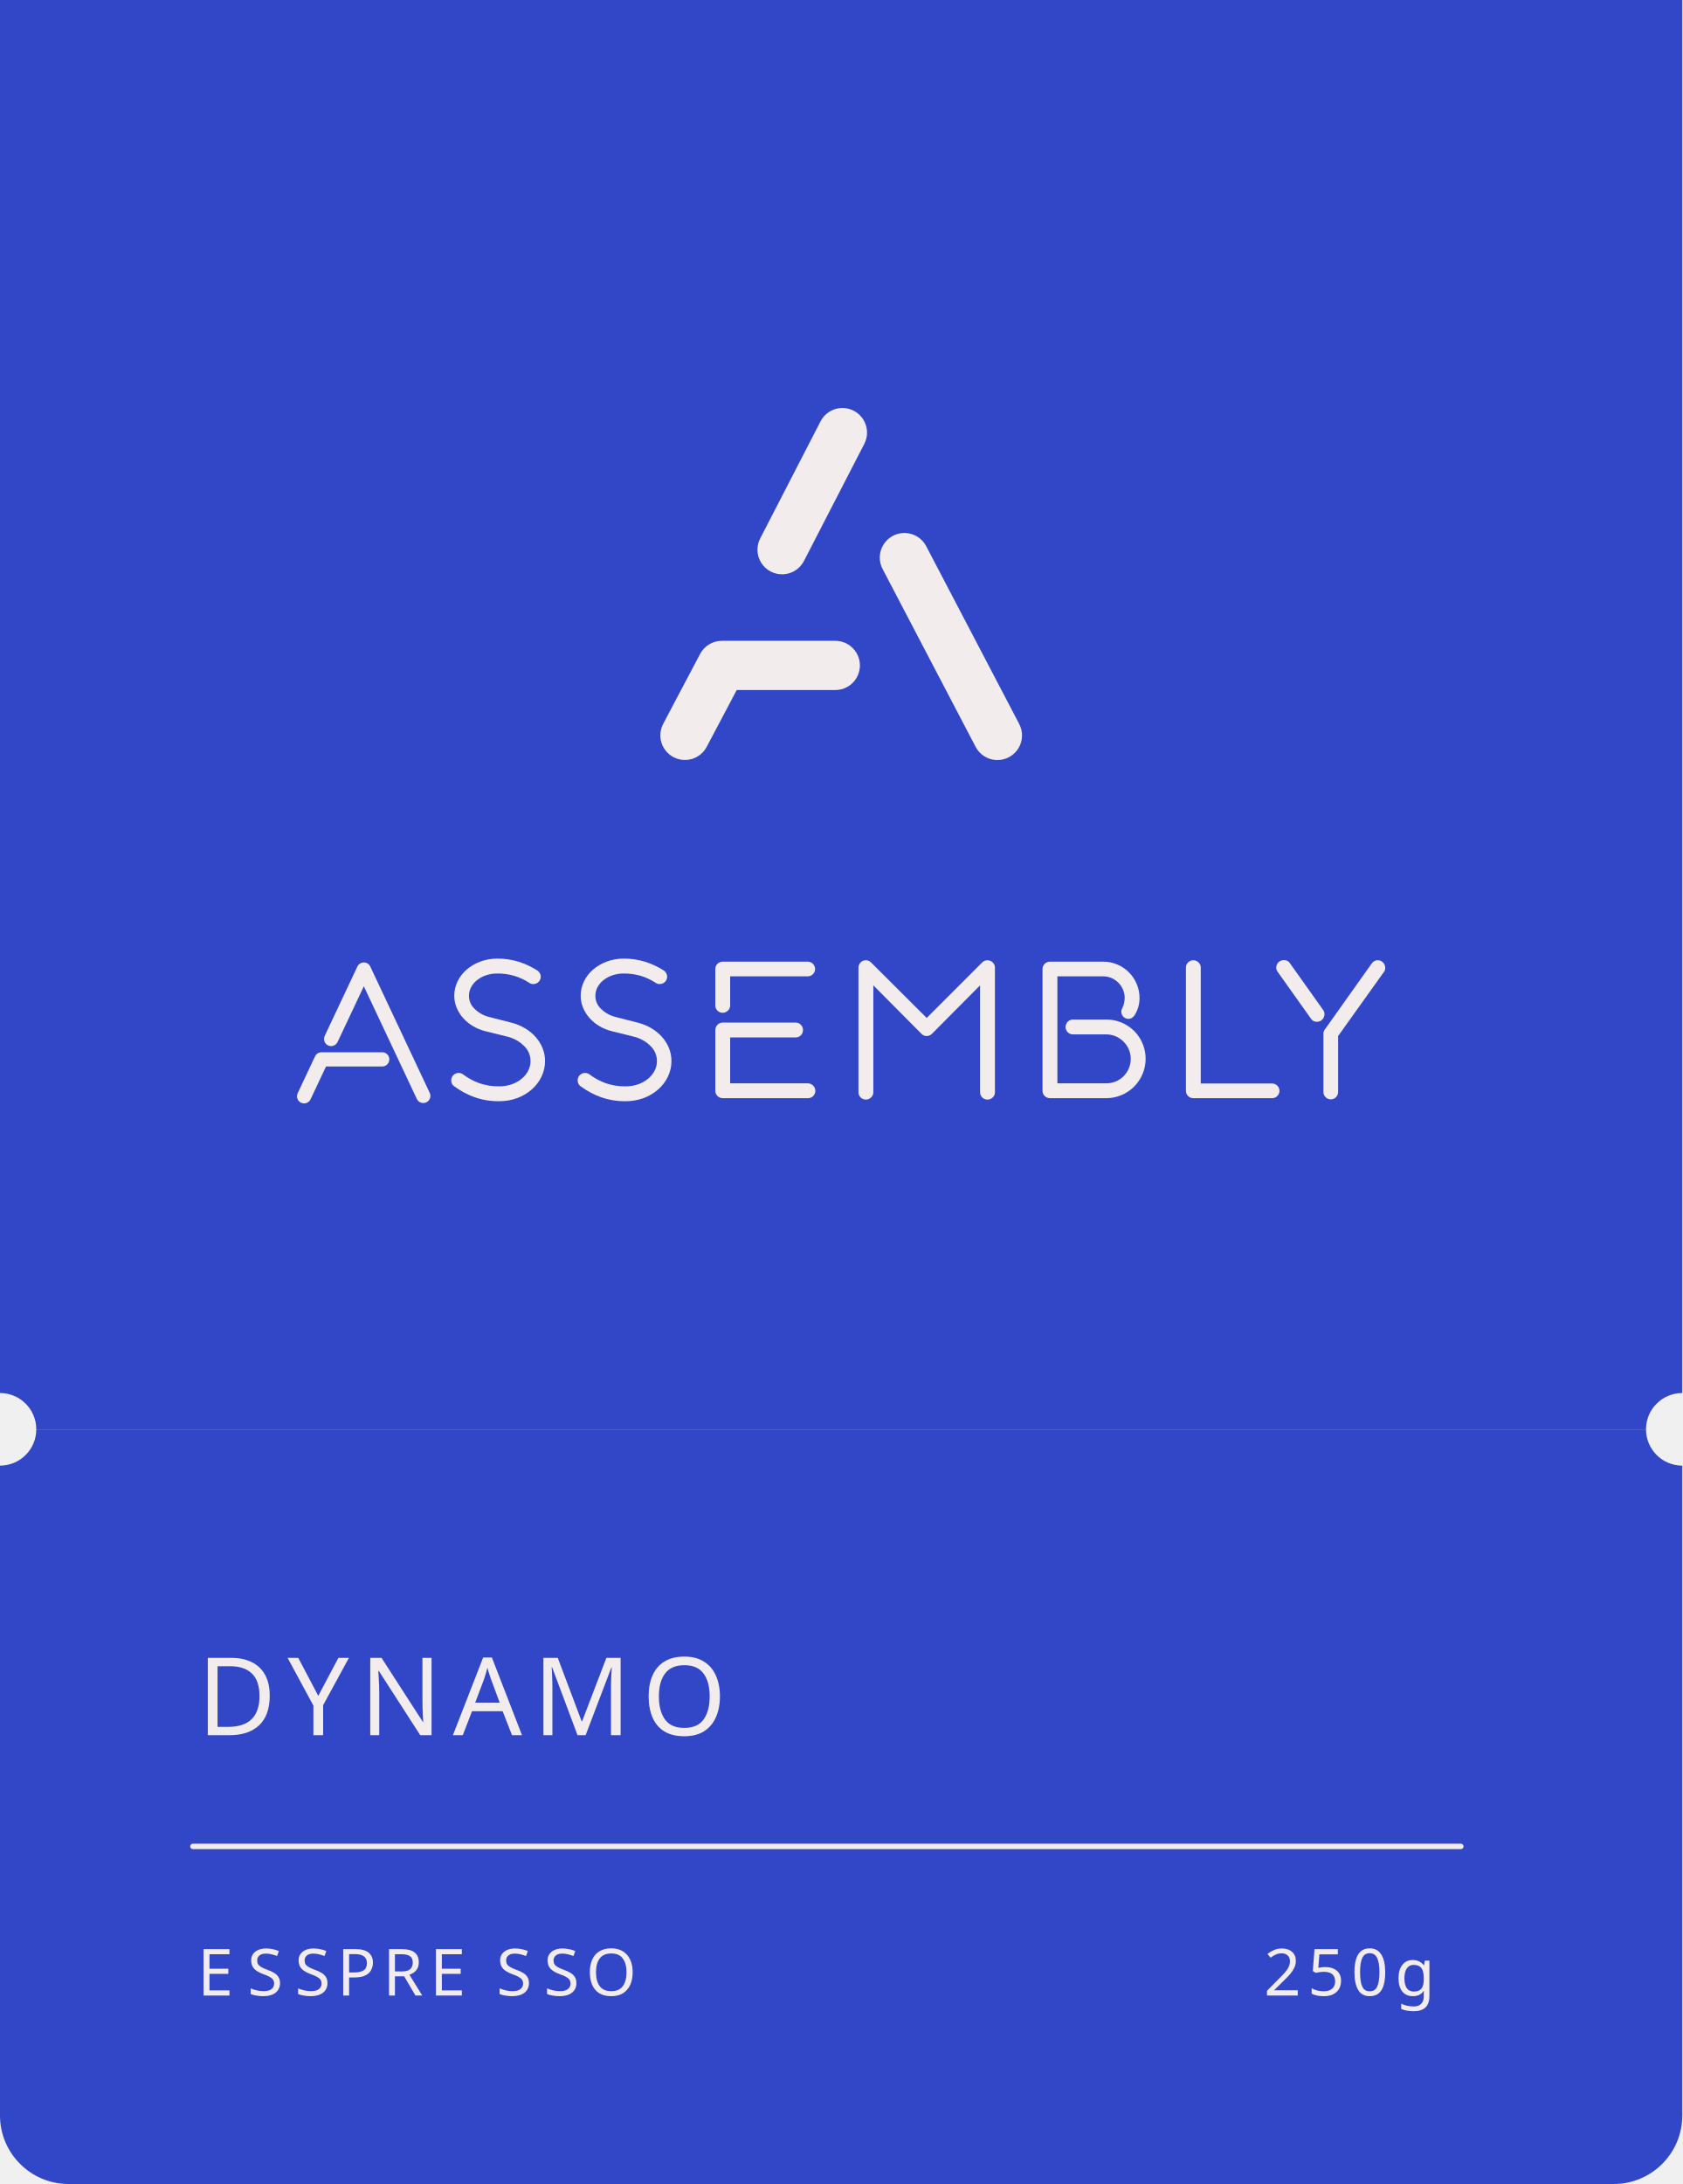
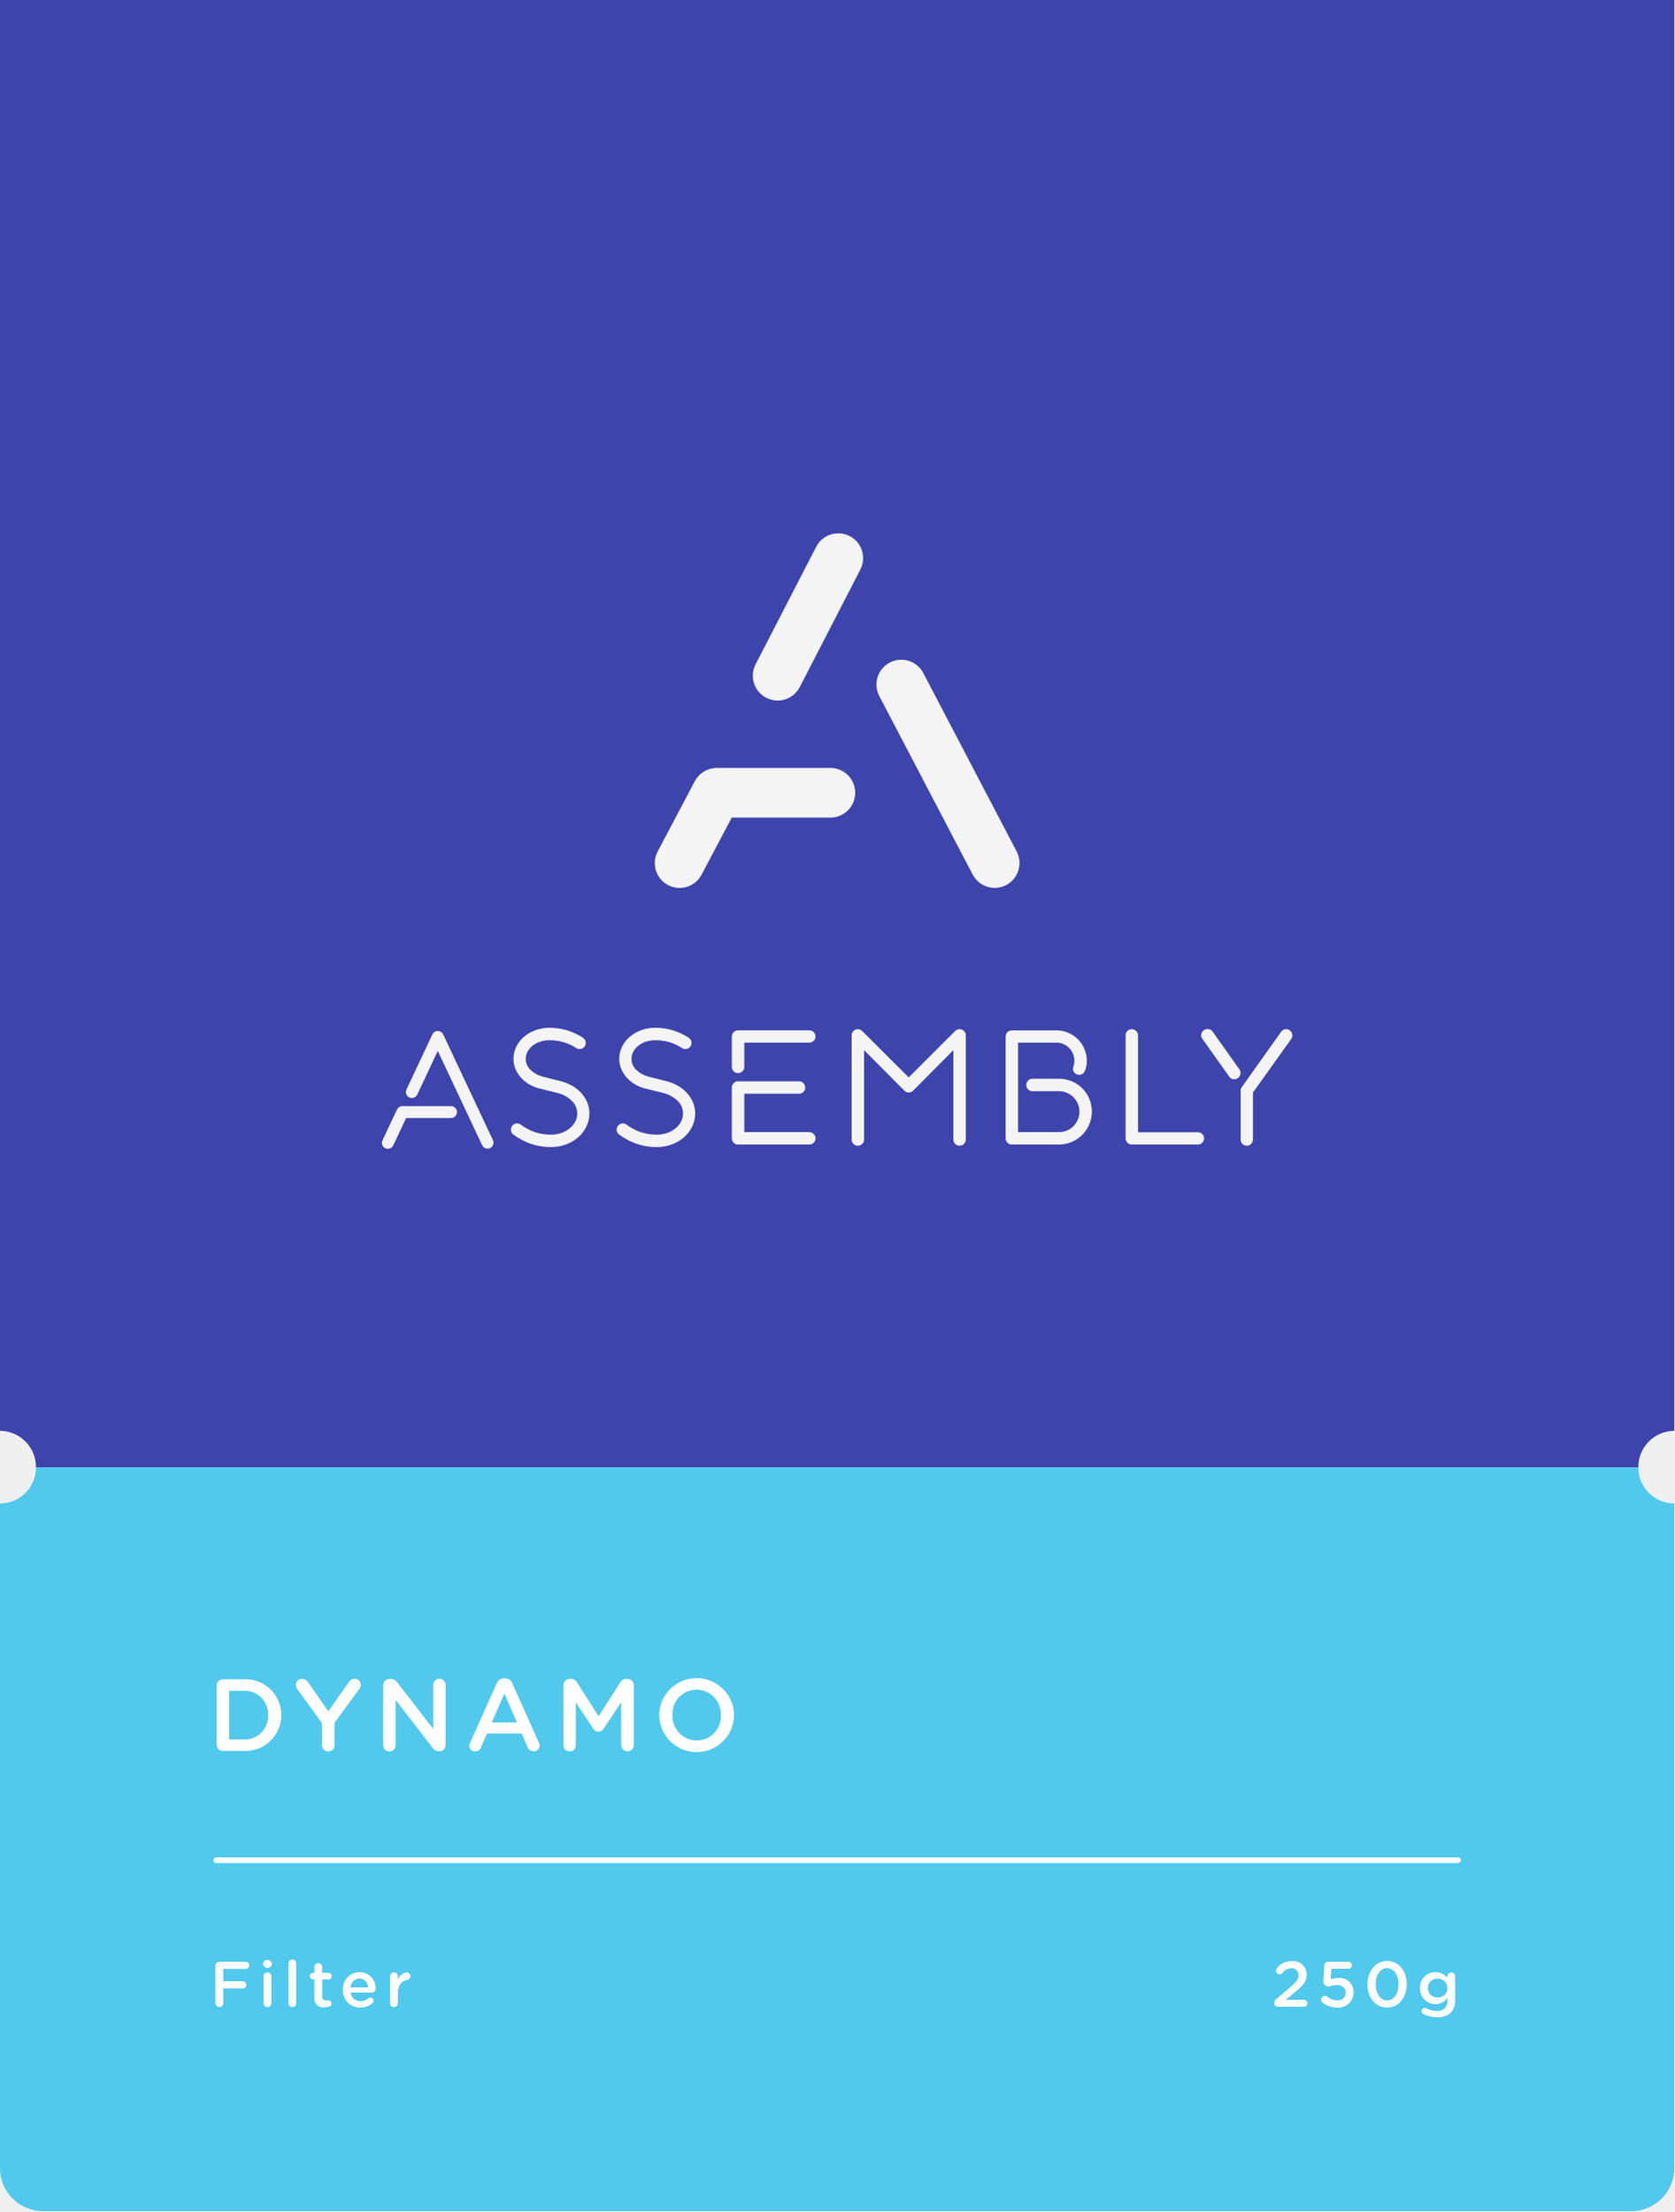
- <svg xmlns="http://www.w3.org/2000/svg" width="205" height="266.07" viewBox="0 0 205 266.07">
+ <svg xmlns="http://www.w3.org/2000/svg" width="221.102" height="291.969" viewBox="0 0 221.102 291.969">
  <g id="Layer_2" data-name="Layer 2">
    <g id="Layer_1-2" data-name="Layer 1">
      <g>
-         <path d="M200.578,174.13H4.422A4.422,4.422,0,0,0,0,169.708V0H205V169.708A4.422,4.422,0,0,0,200.578,174.13Z" fill="#3246c8" />
-         <path d="M196.644,266.07H8.356A8.356,8.356,0,0,1,0,257.713V178.552A4.422,4.422,0,0,0,4.422,174.13H200.578A4.422,4.422,0,0,0,205,178.552v79.162A8.356,8.356,0,0,1,196.644,266.07Z" fill="#3246c8" />
-         <text transform="translate(24.04081 211.3964)" font-size="13.197" fill="#f2edec" font-family="GothamRounded-Medium, Gotham Rounded" letter-spacing="0.052em">D<tspan x="11.007" y="0" letter-spacing="0.1em">YNAMO</tspan>
-         </text>
-         <text transform="translate(24.04081 243.1108)" font-size="7.918" fill="#f2edec" font-family="GothamRounded-Medium, Gotham Rounded" letter-spacing="0.1em">E<tspan x="6.098" y="0" letter-spacing="0.09em">S</tspan>
-           <tspan x="11.878" y="0">SPRE</tspan>
-           <tspan x="36.433" y="0" letter-spacing="0.09em">S</tspan>
-           <tspan x="42.213" y="0" letter-spacing="0.1em">SO</tspan>
-         </text>
-         <line x1="23.507" y1="224.942" x2="178.014" y2="224.942" fill="none" stroke="#f2edec" stroke-linecap="round" stroke-linejoin="round" stroke-width="0.66" />
-         <path d="M99.695,55.89h.306a9.789,9.789,0,0,1,2.913.441l-.459-.883a9.906,9.906,0,0,1-.825-2.168l-.061.117A9.938,9.938,0,0,1,99.695,55.89Z" fill="none" />
+         <path d="M0,0V188.938A4.761,4.761,0,0,1,4.746,193.782H216.357a4.761,4.761,0,0,1,4.746-4.844V0Z" fill="#3d44ac" />
+         <path d="M0,198.528v87.766a5.676,5.676,0,0,0,5.676,5.676H215.426a5.676,5.676,0,0,0,5.676-5.676V198.528a4.746,4.746,0,0,1-4.746-4.746H4.746A4.746,4.746,0,0,1,0,198.528Z" fill="#50c9ed" />
+         <path d="M107.562,59.545h.326a10.429,10.429,0,0,1,3.103.47l-.489-.941a10.553,10.553,0,0,1-.878-2.31l-.065.124A10.588,10.588,0,0,1,107.562,59.545Z" fill="none" />
        <g>
-           <path d="M104.03,50.039a2.999,2.999,0,0,0-4.039,1.291L92.652,65.564a2.999,2.999,0,1,0,5.331,2.748L105.321,54.078A2.999,2.999,0,0,0,104.03,50.039Z" fill="#f2edec" />
-           <path d="M101.734,78.069H87.966A2.998,2.998,0,0,0,85.314,79.667L80.827,88.161a2.999,2.999,0,1,0,5.303,2.802l3.643-6.896h11.961a2.999,2.999,0,1,0,0-5.997Z" fill="#f2edec" />
-           <path d="M124.179,88.164,112.886,66.582a2.999,2.999,0,1,0-5.314,2.78L118.865,90.945a2.999,2.999,0,1,0,5.314-2.78Z" fill="#f2edec" />
+           <path d="M28.599,222.588a.825.825,0,0,1,.837-.837h2.688A4.712,4.712,0,0,1,37.147,226.45v.027a4.733,4.733,0,0,1-5.023,4.727h-2.688a.825.825,0,0,1-.837-.837Zm3.524,7.103a3.081,3.081,0,0,0,3.282-3.187v-.027a3.102,3.102,0,0,0-3.282-3.214H30.261v6.428Z" fill="#fff" />
+           <path d="M42.519,227.531,39.264,223.061a1.028,1.028,0,0,1-.189-.581.808.808,0,0,1,.837-.797.956.956,0,0,1,.81.5l2.633,3.794,2.674-3.808a.953.953,0,0,1,.797-.5.788.788,0,0,1,.81.811,1.006,1.006,0,0,1-.229.594l-3.228,4.416v2.958a.83.83,0,0,1-1.661,0Z" fill="#fff" />
+           <path d="M50.604,222.534a.833.833,0,0,1,.837-.837h.176a1.046,1.046,0,0,1,.864.486l4.726,6.118v-5.807a.817.817,0,0,1,1.634,0v7.94a.807.807,0,0,1-.811.824h-.067A1.044,1.044,0,0,1,57.1,230.758l-4.861-6.293v5.996a.817.817,0,0,1-1.634,0Z" fill="#fff" />
+           <path d="M62.079,230.123l3.511-7.833a1.054,1.054,0,0,1,1-.675h.081a1.036,1.036,0,0,1,.986.675l3.511,7.833a.725.725,0,0,1,.095.351.779.779,0,0,1-.783.797.856.856,0,0,1-.811-.581l-.77-1.769H64.307l-.797,1.823a.799.799,0,0,1-.77.527.761.761,0,0,1-.77-.77A.847.847,0,0,1,62.079,230.123Zm6.185-2.674-1.661-3.822-1.661,3.822Z" fill="#fff" />
+           <path d="M74.405,222.534a.833.833,0,0,1,.837-.837h.176a.874.874,0,0,1,.77.445l2.863,4.483,2.876-4.497a.835.835,0,0,1,.756-.432h.175a.833.833,0,0,1,.837.837v7.914a.822.822,0,0,1-.837.824.836.836,0,0,1-.824-.824v-5.672l-2.309,3.471a.776.776,0,0,1-1.391,0l-2.295-3.444v5.658a.808.808,0,0,1-.824.811.796.796,0,0,1-.811-.811Z" fill="#fff" />
+           <path d="M87.054,226.504v-.027a4.943,4.943,0,0,1,9.885-.027v.027a4.943,4.943,0,0,1-9.885.027Zm8.143,0v-.027a3.238,3.238,0,0,0-3.214-3.362,3.193,3.193,0,0,0-3.187,3.335v.027a3.227,3.227,0,0,0,3.214,3.349A3.182,3.182,0,0,0,95.197,226.504Z" fill="#fff" />
        </g>
        <g>
-           <path d="M65.256,126.316a5.437,5.437,0,0,0-1.31-1.064,6.228,6.228,0,0,0-1.65-.669l-2.717-.696a3.853,3.853,0,0,1-1.759-.993,2.165,2.165,0,0,1-.674-1.578,2.226,2.226,0,0,1,.255-1.038,2.711,2.711,0,0,1,.721-.864,3.706,3.706,0,0,1,1.097-.595,4.188,4.188,0,0,1,1.385-.22,7.111,7.111,0,0,1,2.108.298,7.008,7.008,0,0,1,1.751.818.8.8,0,0,0,.536.168.898.898,0,0,0,.895-.895.84.84,0,0,0-.12-.439,1.061,1.061,0,0,0-.3-.323,9.671,9.671,0,0,0-2.245-1.051,8.591,8.591,0,0,0-2.626-.388,5.852,5.852,0,0,0-2.067.358,5.526,5.526,0,0,0-1.656.963,4.498,4.498,0,0,0-1.115,1.431,3.979,3.979,0,0,0-.408,1.777,3.781,3.781,0,0,0,.284,1.441,4.463,4.463,0,0,0,.789,1.262,5.031,5.031,0,0,0,1.201.988,5.555,5.555,0,0,0,1.5.616l2.802.695a4.348,4.348,0,0,1,1.955,1.134,2.524,2.524,0,0,1,.761,1.807,2.56,2.56,0,0,1-.287,1.191,3.149,3.149,0,0,1-.809.985,3.958,3.958,0,0,1-1.215.67,4.6,4.6,0,0,1-1.516.242,7.091,7.091,0,0,1-2.438-.393,7.542,7.542,0,0,1-1.98-1.082.923.923,0,0,0-.521-.157.865.865,0,0,0-.632.263l-0.0 0a.865.865,0,0,0-.263.632.817.817,0,0,0,.367.733,9.577,9.577,0,0,0,2.477,1.327,8.802,8.802,0,0,0,2.99.488,6.255,6.255,0,0,0,2.198-.38,5.669,5.669,0,0,0,1.778-1.052A4.923,4.923,0,0,0,65.987,131.164a4.362,4.362,0,0,0,.429-1.906,4.158,4.158,0,0,0-.305-1.582A4.749,4.749,0,0,0,65.256,126.316Z" fill="#f2edec" />
-           <path d="M80.661,126.316a5.439,5.439,0,0,0-1.31-1.064,6.229,6.229,0,0,0-1.651-.669l-2.717-.696a3.852,3.852,0,0,1-1.758-.993,2.164,2.164,0,0,1-.674-1.578,2.227,2.227,0,0,1,.255-1.038,2.708,2.708,0,0,1,.721-.864,3.707,3.707,0,0,1,1.097-.595,4.189,4.189,0,0,1,1.385-.22,7.117,7.117,0,0,1,2.108.297,7.014,7.014,0,0,1,1.751.819.8.8,0,0,0,.536.168.898.898,0,0,0,.895-.895.842.842,0,0,0-.12-.439,1.066,1.066,0,0,0-.3-.323,9.675,9.675,0,0,0-2.245-1.051,8.59,8.59,0,0,0-2.626-.388,5.851,5.851,0,0,0-2.067.358,5.526,5.526,0,0,0-1.656.963,4.498,4.498,0,0,0-1.115,1.431,3.979,3.979,0,0,0-.408,1.777,3.781,3.781,0,0,0,.284,1.441,4.47,4.47,0,0,0,.789,1.262,5.032,5.032,0,0,0,1.201.988,5.551,5.551,0,0,0,1.5.616l2.802.695a4.348,4.348,0,0,1,1.955,1.134,2.524,2.524,0,0,1,.761,1.807,2.562,2.562,0,0,1-.287,1.191,3.152,3.152,0,0,1-.809.985,3.959,3.959,0,0,1-1.215.67,4.599,4.599,0,0,1-1.516.242,7.091,7.091,0,0,1-2.438-.393,7.542,7.542,0,0,1-1.98-1.082.923.923,0,0,0-.521-.157.864.864,0,0,0-.631.263l-0.0 0a.864.864,0,0,0-.263.632.817.817,0,0,0,.367.733,9.578,9.578,0,0,0,2.477,1.327,8.801,8.801,0,0,0,2.99.488A6.255,6.255,0,0,0,78.424,133.777a5.67,5.67,0,0,0,1.778-1.052,4.921,4.921,0,0,0,1.19-1.561,4.361,4.361,0,0,0,.429-1.906,4.157,4.157,0,0,0-.305-1.582A4.75,4.75,0,0,0,80.661,126.316Z" fill="#f2edec" />
-           <path d="M98.46,117.157H88.058a.898.898,0,0,0-.894.894v4.439a.898.898,0,0,0,.894.895.901.901,0,0,0,.64-.26.848.848,0,0,0,.277-.634v-3.545h9.485a.895.895,0,0,0,0-1.789Z" fill="#f2edec" />
-           <path d="M98.46,131.976H88.975v-5.587h7.984a.898.898,0,0,0,.895-.895.902.902,0,0,0-.26-.64.848.848,0,0,0-.634-.276h-8.9a.848.848,0,0,0-.634.276.902.902,0,0,0-.26.64v7.399a.898.898,0,0,0,.894.894H98.46a.893.893,0,0,0,.632-1.526A.956.956,0,0,0,98.46,131.976Z" fill="#f2edec" />
-           <path d="M119.692,117.246l-6.767,6.767-6.788-6.767a.895.895,0,0,0-1.526.632v15.189a.865.865,0,0,0,.263.632.906.906,0,0,0,1.271.003.848.848,0,0,0,.277-.634v-13.029l5.872,5.914a.89.89,0,0,0,1.264-0l5.872-5.913v13.029a.898.898,0,0,0,.895.894.902.902,0,0,0,.64-.26.848.848,0,0,0,.276-.634V117.878a.848.848,0,0,0-.277-.634A.907.907,0,0,0,119.692,117.246Z" fill="#f2edec" />
-           <path d="M138.206,125.602a4.788,4.788,0,0,0-3.395-1.394h-4.069a.848.848,0,0,0-.634.276.902.902,0,0,0-.26.64.898.898,0,0,0,.895.895h4.069a2.835,2.835,0,0,1,1.156.237,3.061,3.061,0,0,1,1.586,1.585,2.841,2.841,0,0,1,.237,1.156,2.916,2.916,0,0,1-.237,1.168,3.068,3.068,0,0,1-.642.953,2.933,2.933,0,0,1-2.099.858H128.851V118.946H134.441a2.504,2.504,0,0,1,1.005.205,2.689,2.689,0,0,1,.834.566,2.656,2.656,0,0,1,.565.843,2.579,2.579,0,0,1,.205,1.016,2.838,2.838,0,0,1-.272,1.205q-.041.102-.081.184l-0.0 0a.585.585,0,0,0-.06.265.884.884,0,0,0,.249.629.829.829,0,0,0,.623.266.789.789,0,0,0,.445-.135,1.079,1.079,0,0,0,.317-.329,3.847,3.847,0,0,0,.59-2.085,4.309,4.309,0,0,0-.35-1.715,4.411,4.411,0,0,0-2.355-2.355,4.309,4.309,0,0,0-1.715-.35h-6.506a.898.898,0,0,0-.895.894v14.841a.898.898,0,0,0,.895.894H134.811a4.8,4.8,0,0,0,3.395-8.185Z" fill="#f2edec" />
-           <path d="M155.046,131.998h-8.723V117.878a.848.848,0,0,0-.276-.634.907.907,0,0,0-1.271.003v0a.865.865,0,0,0-.263.632v15.015a.898.898,0,0,0,.894.894h9.64a.895.895,0,0,0,0-1.789Z" fill="#f2edec" />
-           <path d="M168.7,117.482a.935.935,0,0,0-.312-.352.832.832,0,0,0-.479-.146.856.856,0,0,0-.735.369l-5.713,8.039a.822.822,0,0,0-.191.559v7.116a.895.895,0,0,0,1.789,0v-6.848l5.583-7.812a.774.774,0,0,0,.162-.474A.998.998,0,0,0,168.7,117.482Z" fill="#f2edec" />
-           <path d="M161.245,123.054l-4.067-5.719a.792.792,0,0,0-.602-.362,1.011,1.011,0,0,0-.684.17.879.879,0,0,0-.355.577.834.834,0,0,0,.146.661l4.067,5.719a.818.818,0,0,0,.586.372.99.99,0,0,0,.141.01.952.952,0,0,0,.537-.169.928.928,0,0,0,.365-.583A.822.822,0,0,0,161.245,123.054Z" fill="#f2edec" />
-           <path d="M45.121,117.748c-.006-.012-.014-.022-.021-.034a.872.872,0,0,0-.047-.079c-.015-.023-.031-.045-.048-.066-.018-.022-.037-.043-.057-.063-.021-.021-.042-.04-.064-.059-.02-.017-.042-.032-.064-.047a.889.889,0,0,0-.08-.048c-.012-.006-.022-.014-.034-.02s-.025-.008-.037-.013a.861.861,0,0,0-.086-.031c-.027-.008-.053-.015-.08-.02a.835.835,0,0,0-.083-.012c-.028-.003-.057-.005-.085-.005-.027,0-.054.002-.082.005-.029.003-.058.006-.086.012-.026.005-.051.012-.077.02a.862.862,0,0,0-.089.032c-.012.005-.024.007-.035.013-.012.005-.021.014-.033.02a.887.887,0,0,0-.082.049c-.022.015-.043.03-.063.047a.844.844,0,0,0-.064.059.829.829,0,0,0-.057.063c-.017.021-.033.043-.048.066a.88.88,0,0,0-.047.079c-.006.012-.015.022-.021.034l-3.979,8.443a.868.868,0,1,0,1.57.74l3.194-6.776,6.469,13.746a.868.868,0,0,0,1.57-.739Z" fill="#f2edec" />
-           <path d="M46.574,128.193H39.239a.867.867,0,0,0-.845.494L36.28,133.172a.868.868,0,1,0,1.57.74l1.878-3.984H46.574a.868.868,0,0,0,0-1.736Z" fill="#f2edec" />
+           <path d="M28.441,259.569a.519.519,0,0,1,.527-.527h3.468a.476.476,0,1,1,0,.952H29.486v1.624h2.567a.476.476,0,1,1,0,.952H29.486v1.947a.523.523,0,0,1-1.045,0Z" fill="#fff" />
+           <path d="M34.731,259.298a.594.594,0,0,1,1.173,0v.051a.592.592,0,0,1-1.173,0Zm.077,1.674a.508.508,0,0,1,.51-.519.515.515,0,0,1,.519.519v3.553a.514.514,0,0,1-1.028,0Z" fill="#fff" />
+           <path d="M38.088,259.255a.506.506,0,0,1,.51-.51.513.513,0,0,1,.519.51v5.27a.514.514,0,0,1-1.028,0Z" fill="#fff" />
+           <path d="M41.522,263.751V261.388H41.352a.442.442,0,0,1,0-.884h.17v-.765a.514.514,0,0,1,1.028,0v.765h.808a.442.442,0,1,1,0,.884h-.808v2.202a.489.489,0,0,0,.552.561,2.454,2.454,0,0,0,.255-.025.434.434,0,0,1,.433.425.442.442,0,0,1-.272.399,2.039,2.039,0,0,1-.705.119A1.15,1.15,0,0,1,41.522,263.751Z" fill="#fff" />
+           <path d="M47.582,265.094a2.239,2.239,0,0,1-2.303-2.329v-.017a2.227,2.227,0,0,1,2.193-2.337,2.123,2.123,0,0,1,2.133,2.209.48.48,0,0,1-.484.493H46.307a1.253,1.253,0,0,0,1.292,1.139,1.612,1.612,0,0,0,1.062-.391.383.383,0,0,1,.264-.093.404.404,0,0,1,.408.416.45.45,0,0,1-.136.314A2.306,2.306,0,0,1,47.582,265.094Zm1.02-2.66a1.165,1.165,0,0,0-1.139-1.181,1.215,1.215,0,0,0-1.165,1.181Z" fill="#fff" />
+           <path d="M51.51,260.971a.508.508,0,0,1,.51-.519.515.515,0,0,1,.519.519v.459a1.428,1.428,0,0,1,1.13-.986.477.477,0,0,1,.51.51.483.483,0,0,1-.408.493c-.731.127-1.232.688-1.232,1.751v1.326a.513.513,0,0,1-.519.51.506.506,0,0,1-.51-.51Z" fill="#fff" />
        </g>
-         <text transform="translate(154.0174 243.1108)" font-size="7.918" fill="#f2edec" font-family="GothamRounded-Medium, Gotham Rounded" letter-spacing="0.1em">250g</text>
+         <path d="M192.551,246.01h-164a.375.375,0,0,1,0-.75h164a.375.375,0,0,1,0,.75Z" fill="#fff" />
+         <g>
+           <g>
+             <path d="M102.692,92.508a3.281,3.281,0,0,1-2.912-4.783l8.027-15.569a3.28,3.28,0,0,1,5.83,3.006l-8.027,15.569A3.28,3.28,0,0,1,102.692,92.508Z" fill="#f4f4f4" />
+             <path d="M89.744,117.252a3.281,3.281,0,0,1-2.897-4.812l4.908-9.29a3.279,3.279,0,0,1,2.9-1.748h15.059a3.28,3.28,0,0,1,0,6.559H96.631l-3.985,7.542A3.279,3.279,0,0,1,89.744,117.252Z" fill="#f4f4f4" />
+             <path d="M131.358,117.244a3.279,3.279,0,0,1-2.909-1.76L116.099,91.879a3.28,3.28,0,0,1,5.812-3.041L134.262,112.443a3.281,3.281,0,0,1-2.903,4.801Z" fill="#f4f4f4" />
+           </g>
+           <g>
+             <path d="M76.78,144.357a4.928,4.928,0,0,0-1.188-.965,5.648,5.648,0,0,0-1.496-.607l-2.464-.631a3.494,3.494,0,0,1-1.595-.9,1.963,1.963,0,0,1-.611-1.431,2.019,2.019,0,0,1,.231-.941,2.459,2.459,0,0,1,.654-.784,3.359,3.359,0,0,1,.995-.54,3.796,3.796,0,0,1,1.256-.199,6.448,6.448,0,0,1,1.912.27,6.355,6.355,0,0,1,1.588.742.725.725,0,0,0,.486.152.814.814,0,0,0,.811-.811.762.762,0,0,0-.109-.398.962.962,0,0,0-.272-.293,8.768,8.768,0,0,0-2.035-.953,7.789,7.789,0,0,0-2.381-.352,5.306,5.306,0,0,0-1.875.325,5.01,5.01,0,0,0-1.502.873A4.077,4.077,0,0,0,68.174,138.213a3.608,3.608,0,0,0-.37,1.611,3.427,3.427,0,0,0,.257,1.306,4.046,4.046,0,0,0,.715,1.144,4.561,4.561,0,0,0,1.089.896,5.036,5.036,0,0,0,1.36.558l2.541.63a3.943,3.943,0,0,1,1.773,1.028,2.289,2.289,0,0,1,.69,1.638,2.322,2.322,0,0,1-.261,1.08,2.856,2.856,0,0,1-.734.893,3.589,3.589,0,0,1-1.101.607,4.171,4.171,0,0,1-1.374.219,6.43,6.43,0,0,1-2.211-.357,6.838,6.838,0,0,1-1.795-.981.837.837,0,0,0-.472-.142.784.784,0,0,0-.573.238l-0.0 0a.784.784,0,0,0-.238.573.74.74,0,0,0,.333.665,8.683,8.683,0,0,0,2.246,1.203,7.981,7.981,0,0,0,2.711.442,5.672,5.672,0,0,0,1.993-.344,5.14,5.14,0,0,0,1.612-.954,4.463,4.463,0,0,0,1.079-1.416,3.955,3.955,0,0,0,.389-1.728,3.77,3.77,0,0,0-.277-1.434A4.306,4.306,0,0,0,76.78,144.357Z" fill="#f4f4f4" />
+             <path d="M90.749,144.357a4.931,4.931,0,0,0-1.188-.965,5.649,5.649,0,0,0-1.497-.607l-2.464-.631a3.492,3.492,0,0,1-1.595-.9,1.963,1.963,0,0,1-.611-1.431,2.019,2.019,0,0,1,.231-.942,2.456,2.456,0,0,1,.654-.784,3.36,3.36,0,0,1,.994-.54,3.798,3.798,0,0,1,1.256-.199,6.452,6.452,0,0,1,1.912.27,6.36,6.36,0,0,1,1.588.742.725.725,0,0,0,.486.152.814.814,0,0,0,.811-.811.764.764,0,0,0-.109-.398.967.967,0,0,0-.272-.293,8.771,8.771,0,0,0-2.035-.953,7.789,7.789,0,0,0-2.381-.352,5.306,5.306,0,0,0-1.875.325,5.01,5.01,0,0,0-1.502.873A4.078,4.078,0,0,0,82.143,138.213a3.608,3.608,0,0,0-.37,1.611,3.428,3.428,0,0,0,.257,1.306,4.054,4.054,0,0,0,.715,1.144,4.562,4.562,0,0,0,1.089.896,5.032,5.032,0,0,0,1.36.558l2.541.63a3.943,3.943,0,0,1,1.773,1.028,2.289,2.289,0,0,1,.69,1.638,2.323,2.323,0,0,1-.26,1.08,2.857,2.857,0,0,1-.734.893,3.59,3.59,0,0,1-1.102.607,4.17,4.17,0,0,1-1.374.219,6.429,6.429,0,0,1-2.211-.357,6.839,6.839,0,0,1-1.796-.981.837.837,0,0,0-.472-.142.784.784,0,0,0-.573.238l-0.0 0a.784.784,0,0,0-.238.573.74.74,0,0,0,.333.665,8.683,8.683,0,0,0,2.246,1.203,7.98,7.98,0,0,0,2.711.442,5.671,5.671,0,0,0,1.993-.344,5.141,5.141,0,0,0,1.612-.954,4.461,4.461,0,0,0,1.079-1.416,3.954,3.954,0,0,0,.389-1.728,3.77,3.77,0,0,0-.277-1.434A4.308,4.308,0,0,0,90.749,144.357Z" fill="#f4f4f4" />
+             <path d="M106.888,136.053H97.456a.814.814,0,0,0-.811.811v4.025a.814.814,0,0,0,.811.811.817.817,0,0,0,.58-.236.769.769,0,0,0,.251-.575V137.675h8.6a.811.811,0,0,0,0-1.622Z" fill="#f4f4f4" />
+             <path d="M106.888,149.489H98.287V144.423h7.239a.814.814,0,0,0,.811-.811.818.818,0,0,0-.236-.58.769.769,0,0,0-.575-.251h-8.07a.77.77,0,0,0-.575.251.818.818,0,0,0-.236.58v6.708a.814.814,0,0,0,.811.811h9.431a.81.81,0,0,0,.573-1.384A.867.867,0,0,0,106.888,149.489Z" fill="#f4f4f4" />
+             <path d="M126.14,136.133l-6.136,6.136-6.155-6.136a.811.811,0,0,0-1.384.573v13.772a.784.784,0,0,0,.238.573.822.822,0,0,0,1.153.002.769.769,0,0,0,.251-.575v-11.814l5.324,5.362a.807.807,0,0,0,1.146-0l5.324-5.362v11.814a.814.814,0,0,0,.811.811.818.818,0,0,0,.58-.236.769.769,0,0,0,.251-.575V136.706a.769.769,0,0,0-.251-.575A.822.822,0,0,0,126.14,136.133Z" fill="#f4f4f4" />
+             <path d="M158.197,149.509h-7.91V136.706a.769.769,0,0,0-.251-.575.822.822,0,0,0-1.153.002v0a.784.784,0,0,0-.238.573v13.614a.814.814,0,0,0,.811.811h8.741a.811.811,0,0,0,0-1.622Z" fill="#f4f4f4" />
+             <path d="M170.577,136.347a.848.848,0,0,0-.283-.319.755.755,0,0,0-.435-.133.776.776,0,0,0-.667.335l-5.181,7.289a.746.746,0,0,0-.173.507v6.452a.811.811,0,0,0,1.622,0v-6.21l5.062-7.083a.702.702,0,0,0,.147-.43A.905.905,0,0,0,170.577,136.347Z" fill="#f4f4f4" />
+             <path d="M163.684,141.216l-3.553-5.002a.718.718,0,0,0-.546-.328.916.916,0,0,0-.62.154.797.797,0,0,0-.322.523.756.756,0,0,0,.132.599l3.553,5.002a.741.741,0,0,0,.531.337.901.901,0,0,0,.128.009.864.864,0,0,0,.487-.153.841.841,0,0,0,.331-.529A.746.746,0,0,0,163.684,141.216Z" fill="#f4f4f4" />
+             <path d="M58.523,136.588c-.005-.011-.013-.02-.019-.031a.788.788,0,0,0-.043-.071c-.014-.021-.028-.041-.044-.06-.016-.02-.034-.039-.052-.057a.786.786,0,0,0-.058-.053c-.019-.015-.038-.029-.058-.043a.802.802,0,0,0-.073-.044c-.011-.006-.02-.013-.03-.018s-.022-.007-.033-.012a.788.788,0,0,0-.078-.028c-.024-.007-.048-.014-.072-.018-.025-.005-.05-.008-.075-.011-.026-.003-.051-.004-.077-.004-.025,0-.049.002-.074.004-.026.003-.052.006-.078.011-.023.005-.046.011-.07.018a.774.774,0,0,0-.081.029c-.011.004-.022.006-.032.011-.011.005-.019.012-.03.018a.79.79,0,0,0-.074.044c-.02.013-.039.027-.058.042a.772.772,0,0,0-.058.053.751.751,0,0,0-.052.057c-.016.019-.03.039-.044.06a.802.802,0,0,0-.043.071c-.006.011-.013.02-.019.031l-3.422,7.278a.787.787,0,1,0,1.424.671l2.709-5.766,5.866,12.464a.787.787,0,0,0,1.424-.67Z" fill="#f4f4f4" />
+             <path d="M59.556,146.059H53.19a.786.786,0,0,0-.766.448l-1.917,4.067a.787.787,0,1,0,1.424.671l1.703-3.612H59.556a.787.787,0,1,0,0-1.574Z" fill="#f4f4f4" />
+             <path d="M143.855,145.096a4.324,4.324,0,0,0-4.006-2.651h-3.513a.769.769,0,0,0-.575.251.818.818,0,0,0-.236.58.814.814,0,0,0,.811.811h3.513a2.571,2.571,0,0,1,1.048.215,2.776,2.776,0,0,1,1.438,1.438,2.575,2.575,0,0,1,.215,1.048,2.644,2.644,0,0,1-.215,1.059,2.782,2.782,0,0,1-.582.864,2.66,2.66,0,0,1-1.903.778h-5.404V137.675h5.069a2.271,2.271,0,0,1,.911.186,2.438,2.438,0,0,1,.756.513,2.408,2.408,0,0,1,.513.765,2.339,2.339,0,0,1,.186.922,2.523,2.523,0,0,1-.123.768c-.008.024-.014.049-.023.073a.798.798,0,0,0-.034.221.807.807,0,0,0,1.551.313l0-0a1.45,1.45,0,0,0,.126-.347,3.526,3.526,0,0,0,.144-1.027,3.907,3.907,0,0,0-.317-1.555,4,4,0,0,0-2.135-2.135,3.908,3.908,0,0,0-1.555-.317h-5.9a.814.814,0,0,0-.811.811v13.457a.814.814,0,0,0,.811.811h6.235a4.356,4.356,0,0,0,4.006-6.035Z" fill="#f4f4f4" />
+           </g>
+         </g>
+         <g>
+           <path d="M168.536,263.981l1.827-1.555c.816-.688,1.113-1.071,1.113-1.606a.892.892,0,0,0-.96-.926,1.456,1.456,0,0,0-1.173.663.481.481,0,0,1-.841-.314.521.521,0,0,1,.119-.323,2.301,2.301,0,0,1,1.972-.96,1.782,1.782,0,0,1,1.963,1.776v.017c0,.935-.493,1.445-1.547,2.303l-1.224,1.02h2.414a.459.459,0,0,1,0,.918h-3.374a.502.502,0,0,1-.561-.493A.649.649,0,0,1,168.536,263.981Z" fill="#fff" />
+           <path d="M174.672,264.448a.514.514,0,0,1-.212-.408.508.508,0,0,1,.501-.501.459.459,0,0,1,.306.102,1.997,1.997,0,0,0,1.292.501,1.042,1.042,0,0,0,1.156-1.028V263.097c0-.612-.51-.986-1.232-.986a4.043,4.043,0,0,0-1.02.204.818.818,0,0,1-.493-.204.497.497,0,0,1-.204-.459l.127-2.142a.479.479,0,0,1,.476-.468h2.694a.472.472,0,0,1,.467.468.464.464,0,0,1-.467.459H175.828l-.093,1.394a2.527,2.527,0,0,1,.943-.17,1.838,1.838,0,0,1,2.074,1.87v.017a2.001,2.001,0,0,1-2.176,2.015A3.014,3.014,0,0,1,174.672,264.448Z" fill="#fff" />
+           <path d="M180.588,262.034v-.017c0-1.7,1.037-3.077,2.601-3.077,1.556,0,2.584,1.36,2.584,3.06v.017c0,1.7-1.037,3.077-2.601,3.077C181.608,265.095,180.588,263.734,180.588,262.034Zm4.105,0v-.017c0-1.173-.604-2.133-1.521-2.133-.917,0-1.504.935-1.504,2.116v.017c0,1.173.595,2.134,1.521,2.134S184.693,263.199,184.693,262.034Z" fill="#fff" />
+           <path d="M188.017,265.97a.421.421,0,0,1-.289-.408.434.434,0,0,1,.434-.425.399.399,0,0,1,.187.043,2.744,2.744,0,0,0,1.377.356,1.255,1.255,0,0,0,1.419-1.377v-.348a1.881,1.881,0,0,1-1.581.825,2.017,2.017,0,0,1-2.04-2.1v-.017a2.024,2.024,0,0,1,2.04-2.108,1.936,1.936,0,0,1,1.572.765v-.212a.514.514,0,0,1,1.028.009V264.074a2.295,2.295,0,0,1-.569,1.691,2.524,2.524,0,0,1-1.844.604A3.875,3.875,0,0,1,188.017,265.97Zm3.136-3.442v-.017a1.253,1.253,0,0,0-1.317-1.232,1.213,1.213,0,0,0-1.275,1.232v.017a1.222,1.222,0,0,0,1.275,1.232A1.253,1.253,0,0,0,191.153,262.527Z" fill="#fff" />
+         </g>
      </g>
    </g>
  </g>
</svg>
